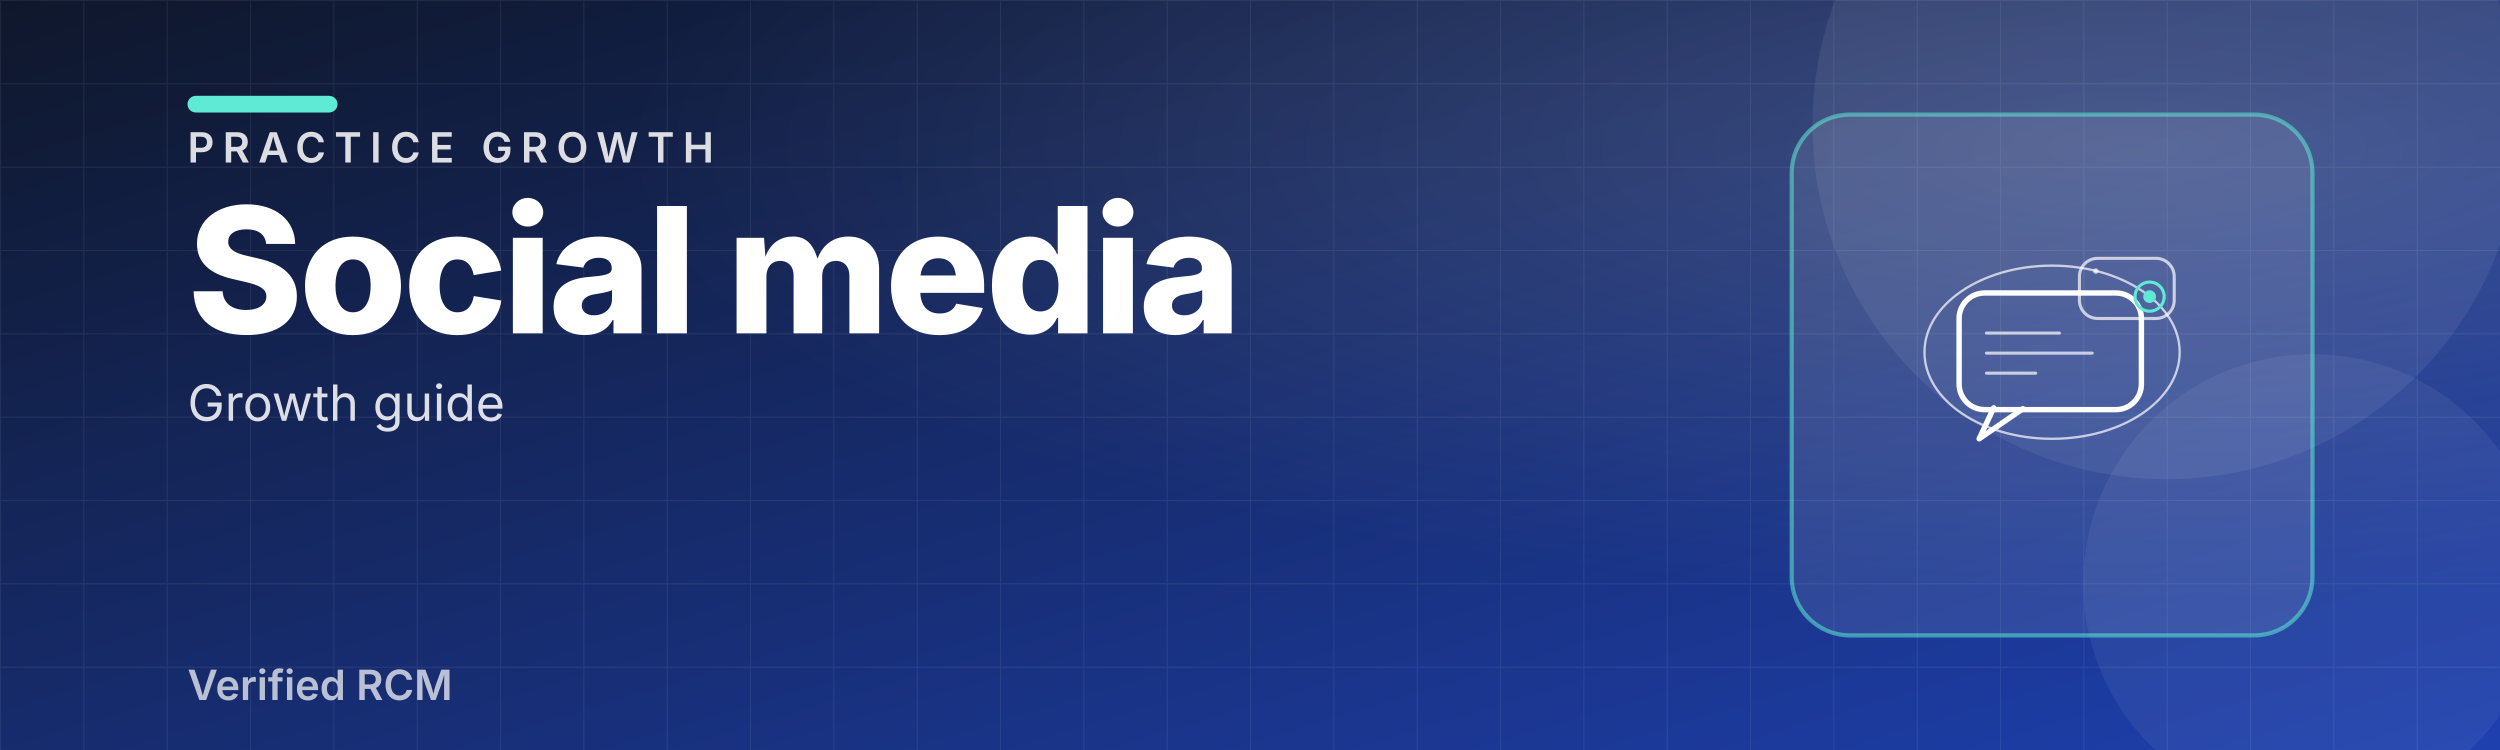
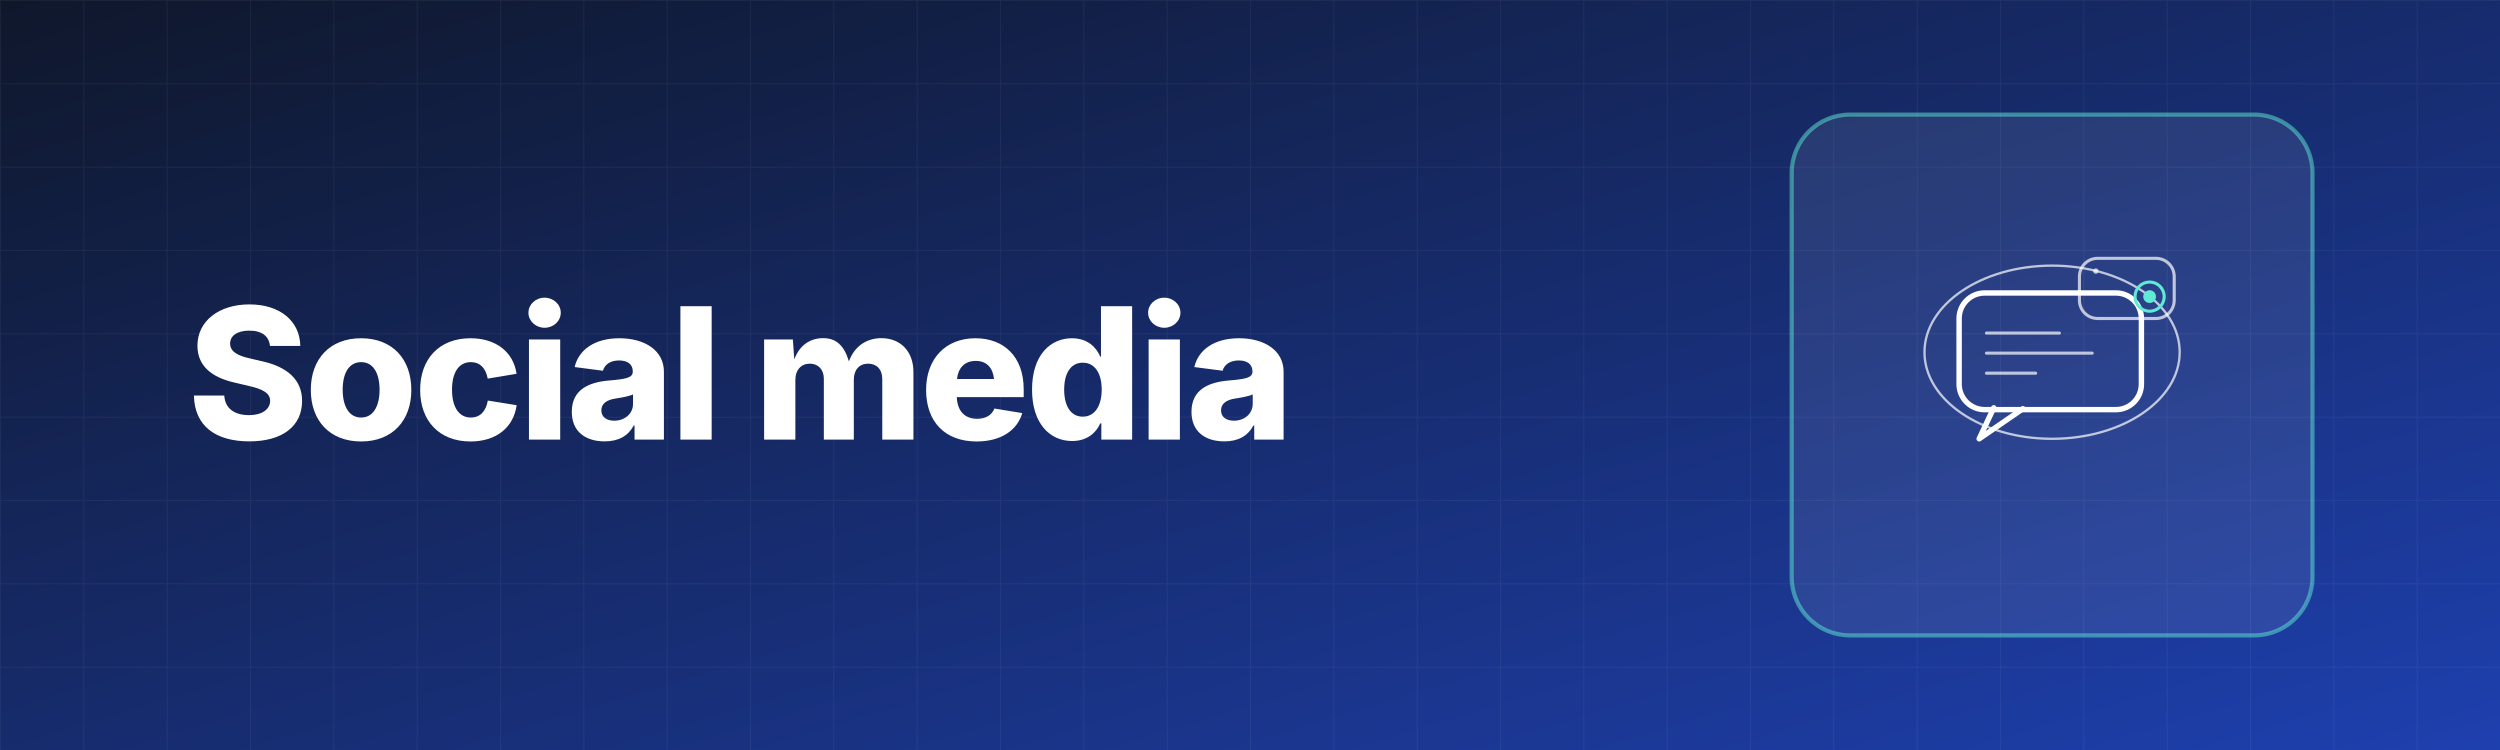
<svg xmlns="http://www.w3.org/2000/svg" width="1200" height="360" viewBox="0 0 1200 360" role="img" aria-label="Social media, Growth guide">
  <defs>
    <linearGradient id="bgsocialmediamanagement" x1="0" y1="0" x2="1" y2="1">
      <stop offset="0" stop-color="#0f172a" />
      <stop offset="1" stop-color="#1e40af" />
    </linearGradient>
-     <radialGradient id="glsocialmediamanagement" cx="0.85" cy="0.2" r="0.6">
-       <stop offset="0" stop-color="#ffffff" stop-opacity="0.16" />
-       <stop offset="1" stop-color="#ffffff" stop-opacity="0" />
-     </radialGradient>
    <pattern id="grsocialmediamanagement" width="40" height="40" patternUnits="userSpaceOnUse">
-       <path d="M40 0H0V40" fill="none" stroke="#ffffff" stroke-opacity="0.07" stroke-width="1" />
+       <path d="M40 0H0V40" fill="none" stroke="#ffffff" stroke-opacity="0.05" stroke-width="1" />
    </pattern>
    <clipPath id="cpsocialmediamanagement">
      <rect x="860" y="55" width="250" height="250" rx="28" />
    </clipPath>
  </defs>
  <rect width="1200" height="360" fill="url(#bgsocialmediamanagement)" />
  <rect width="1200" height="360" fill="url(#grsocialmediamanagement)" />
-   <rect width="1200" height="360" fill="url(#glsocialmediamanagement)" />
-   <circle cx="1040" cy="60" r="170" fill="#ffffff" fill-opacity="0.07" />
-   <circle cx="1110" cy="280" r="110" fill="#ffffff" fill-opacity="0.06" />
-   <rect x="860" y="55" width="250" height="250" rx="28" fill="#ffffff" fill-opacity="0.09" stroke="#5eead4" stroke-opacity="0.55" stroke-width="2" />
+   <rect x="860" y="55" width="250" height="250" rx="28" fill="#ffffff" fill-opacity="0.08" stroke="#5eead4" stroke-opacity="0.5" stroke-width="2" />
  <g clip-path="url(#cpsocialmediamanagement)">
    <g transform="translate(880 75) scale(0.4375)">
      <ellipse cx="240" cy="215" rx="140" ry="95" fill="none" stroke="#ffffff" stroke-opacity=".7" stroke-width="2.55" />
      <rect x="270" y="112" width="104" height="66" rx="20" fill="none" stroke="#ffffff" stroke-opacity=".7" stroke-width="3.40" />
      <rect x="138" y="150" width="200" height="128" rx="28" fill="none" stroke="#ffffff" stroke-width="5.95" stroke-linejoin="round" />
      <path d="M176,276 L160,310 L208,277" fill="none" stroke="#ffffff" stroke-width="5.95" stroke-linecap="round" stroke-linejoin="round" />
      <line x1="168" y1="194" x2="248" y2="194" stroke="#ffffff" stroke-opacity=".7" stroke-width="3.40" stroke-linecap="round" />
      <line x1="168" y1="216" x2="284" y2="216" stroke="#ffffff" stroke-opacity=".7" stroke-width="3.40" stroke-linecap="round" />
      <line x1="168" y1="238" x2="222" y2="238" stroke="#ffffff" stroke-opacity=".7" stroke-width="3.40" stroke-linecap="round" />
      <circle cx="288" cy="126" r="3" fill="#ffffff" fill-opacity=".7" />
      <circle cx="347" cy="154" r="16" fill="none" stroke="#5eead4" stroke-width="3.40" />
      <circle cx="347" cy="154" r="7" fill="#5eead4" />
    </g>
  </g>
-   <rect x="90" y="46" width="72" height="8" rx="4" fill="#5eead4" />
-   <text x="90" y="78" font-family="Inter, 'Segoe UI', Helvetica, Arial, sans-serif" font-size="20" font-weight="600" fill="#ffffff" fill-opacity="0.85" letter-spacing="4">PRACTICE GROWTH</text>
-   <text x="90" y="160" font-family="Inter, 'Segoe UI', Helvetica, Arial, sans-serif" font-size="84" font-weight="800" fill="#ffffff" letter-spacing="-2">Social media</text>
-   <text x="90" y="202" font-family="Inter, 'Segoe UI', Helvetica, Arial, sans-serif" font-size="24" fill="#ffffff" fill-opacity="0.85">Growth guide</text>
-   <text x="90" y="336" font-family="Inter, 'Segoe UI', Helvetica, Arial, sans-serif" font-size="20" font-weight="600" fill="#ffffff" fill-opacity="0.7">Verified RCM</text>
+   <text x="90" y="211" font-family="Inter, 'Segoe UI', Helvetica, Arial, sans-serif" font-size="88" font-weight="800" fill="#ffffff" letter-spacing="-2">Social media</text>
</svg>
